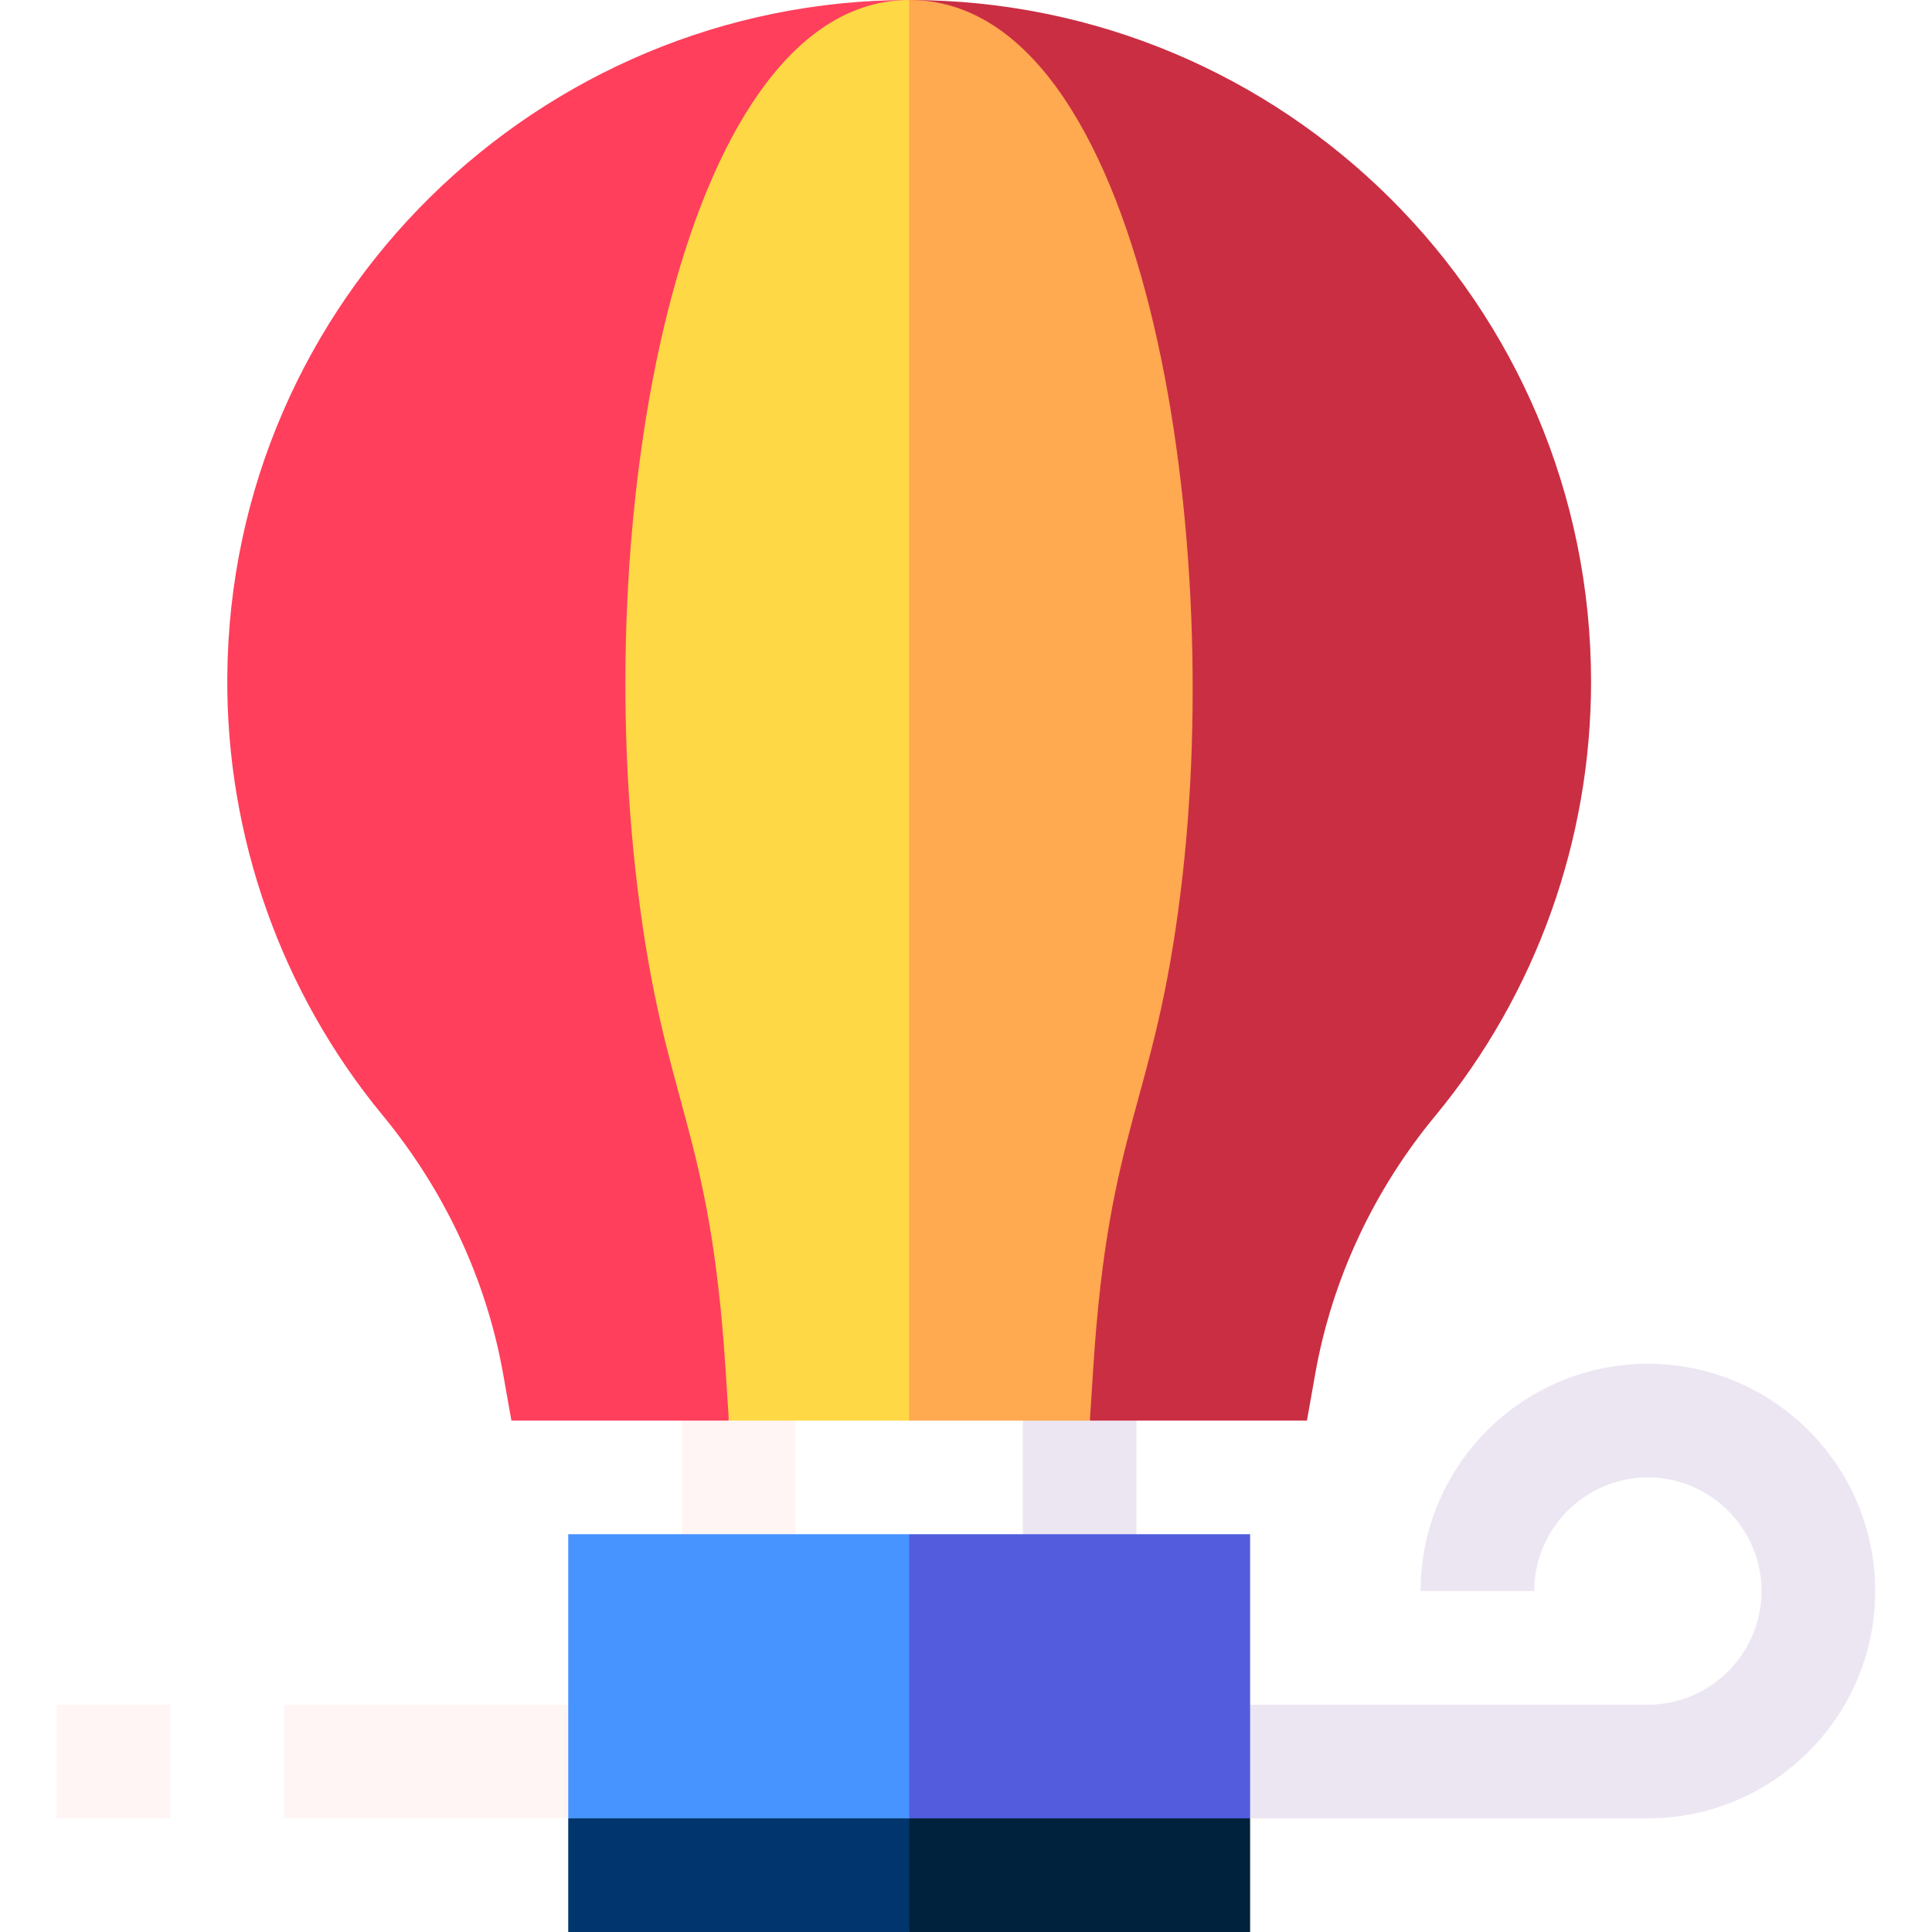
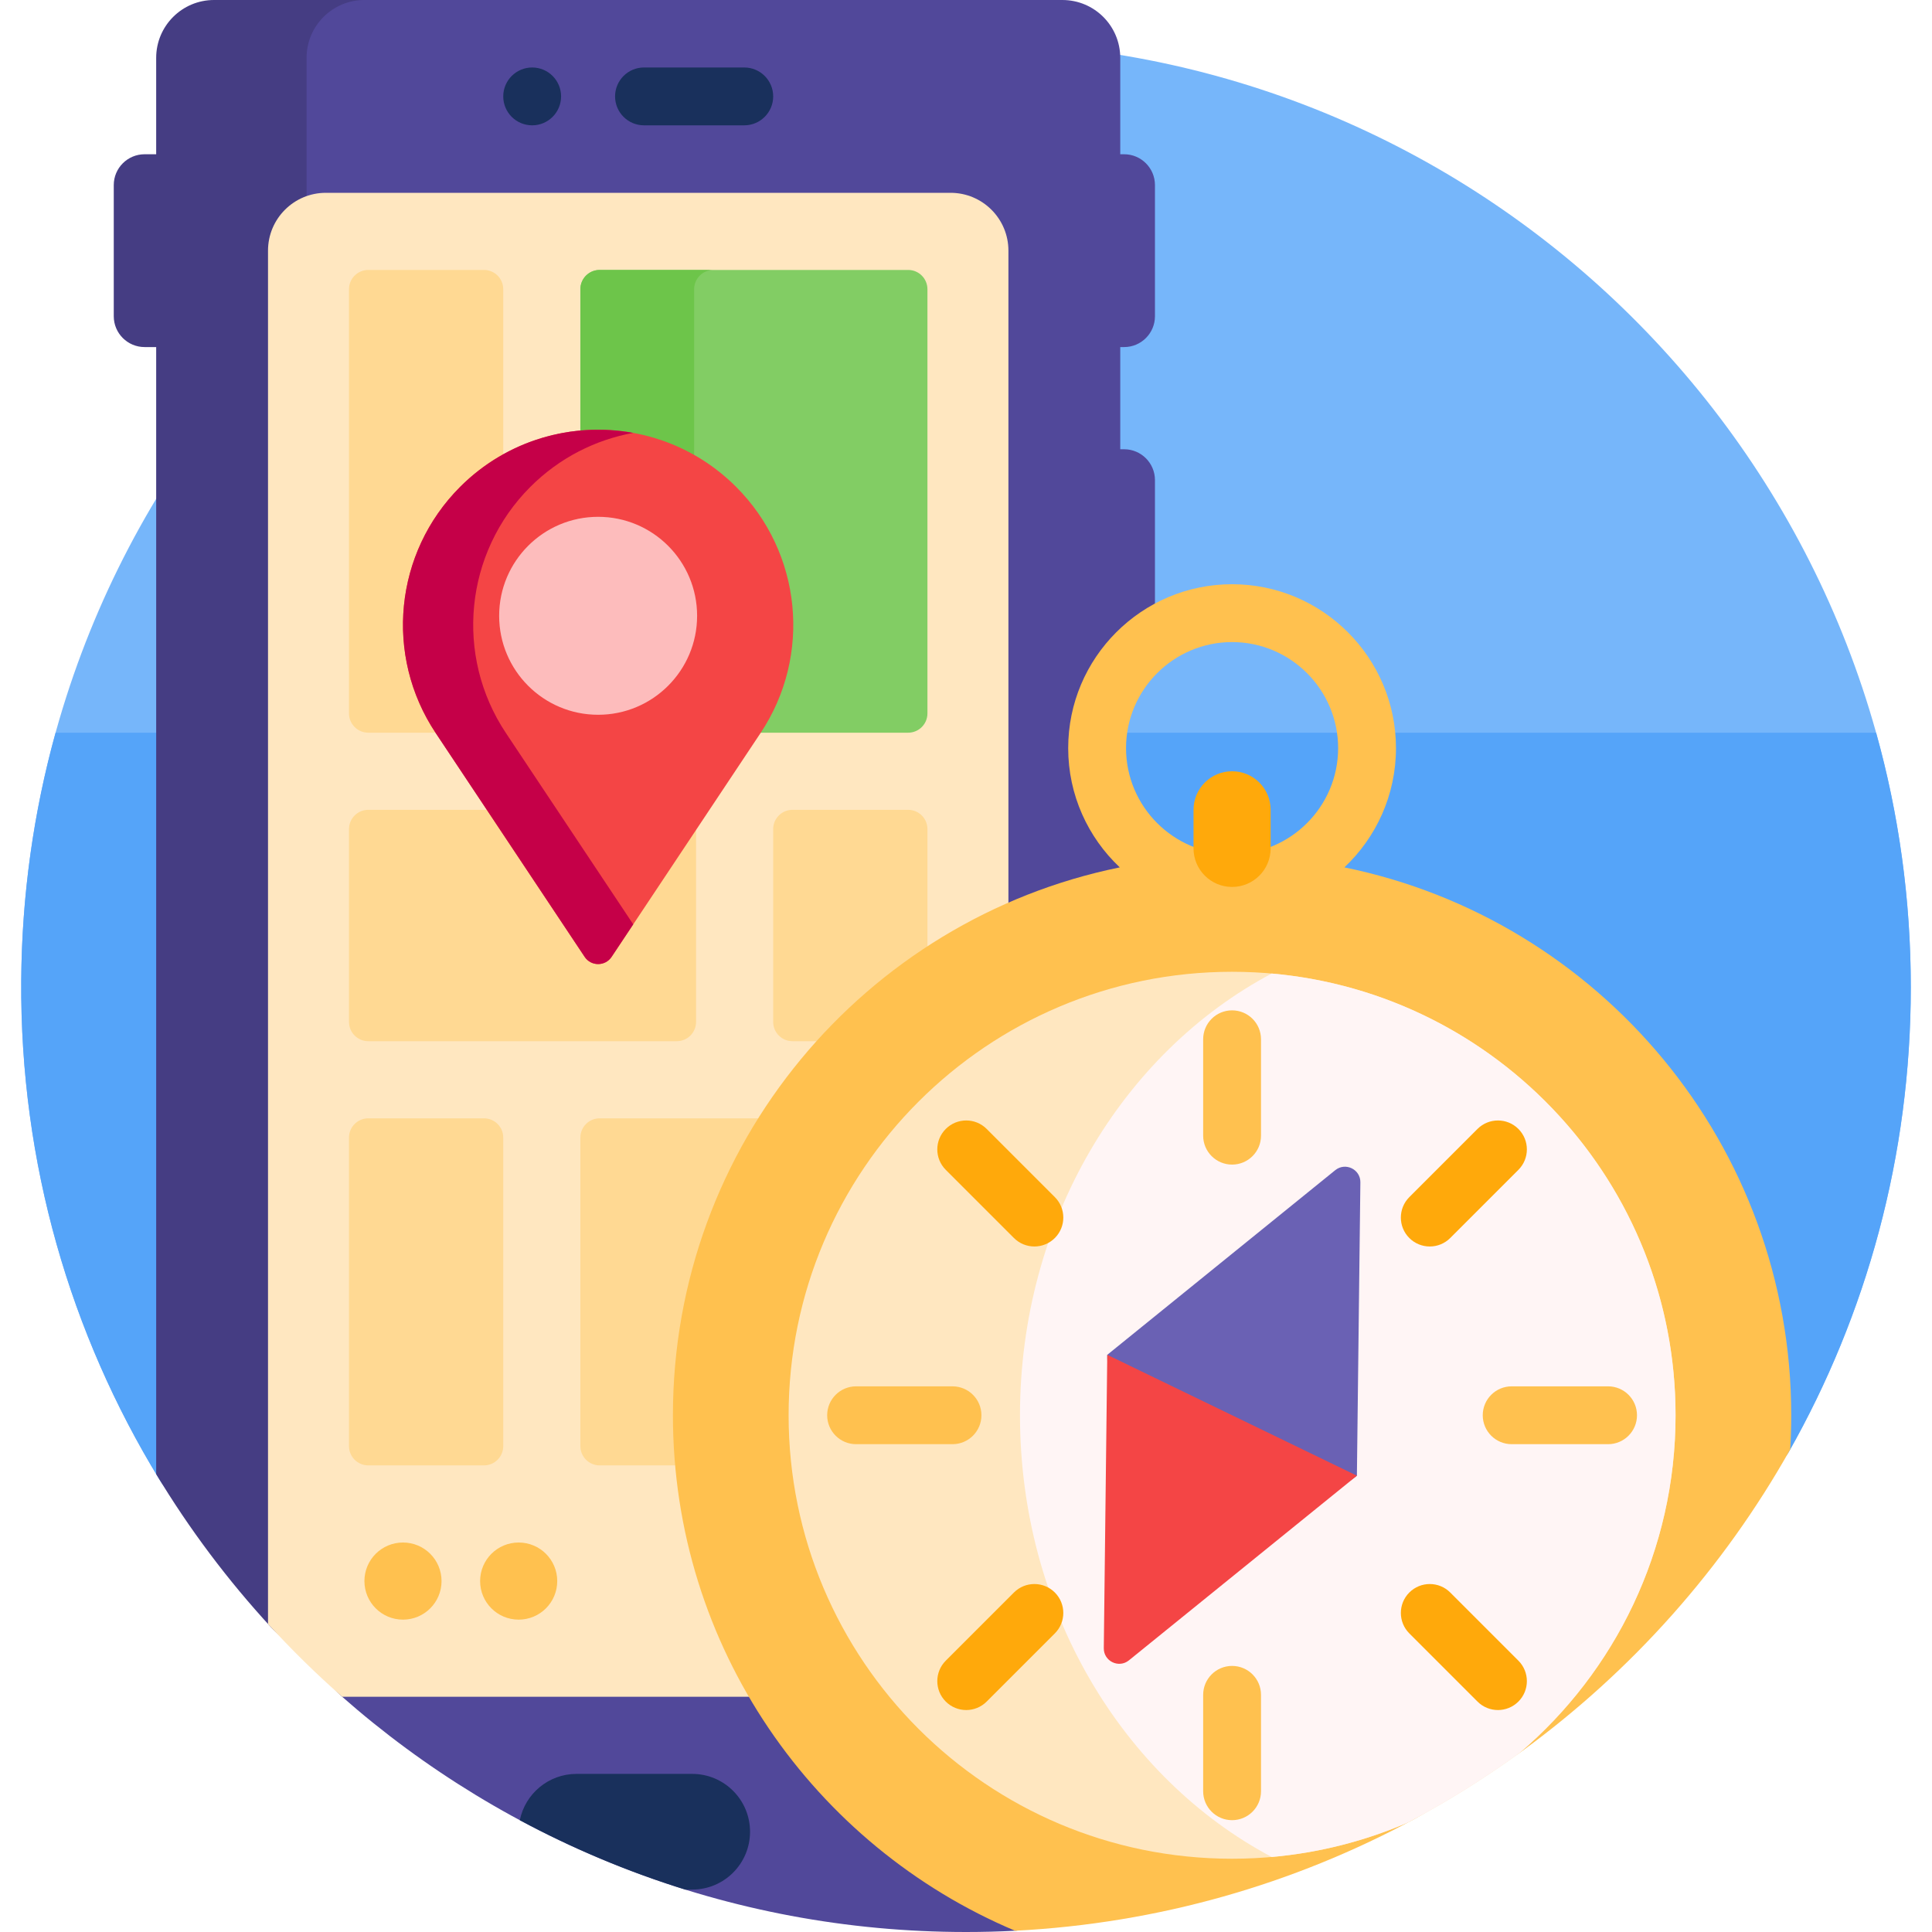
- <svg xmlns="http://www.w3.org/2000/svg" id="Capa_1" enable-background="new 0 0 510 510" height="512" viewBox="0 0 510 510" width="512">
+ <svg xmlns="http://www.w3.org/2000/svg" id="Capa_1" enable-background="new 0 0 501 501" height="512" viewBox="0 0 501 501" width="512">
  <g>
-     <g id="XMLID_1597_">
-       <g id="XMLID_1641_">
-         <path id="XMLID_1598_" d="m300 405-15 15-15-15c0-10.5 0-19.5 0-30l15-15 15 15z" fill="#ece6f2" />
-       </g>
-       <g id="XMLID_1620_">
-         <path id="XMLID_1593_" d="m210 405-15 15-15-15c0-10.5 0-19.5 0-30l15-15 15 15z" fill="#fff5f5" />
-       </g>
-       <g id="XMLID_1595_">
-         <path id="XMLID_1672_" d="m150 480c-20.2 0-63.2 0-75 0 0-10.5 0-19.5 0-30h75l15 15z" fill="#fff5f5" />
-       </g>
-       <path id="XMLID_1689_" d="m435 360c-33.1 0-60 26.9-60 60h30c0-16.5 13.5-30 30-30s30 13.5 30 30-13.5 30-30 30c-28.3 0-88.5 0-105 0l-15 15 15 15h105c33.1 0 60-26.9 60-60s-26.9-60-60-60z" fill="#ece6f2" />
-       <path id="XMLID_1754_" d="m150 405v75l45 15 45-15 15-37.5-15-37.5c-10.9 0-79 0-90 0z" fill="#4793ff" />
-       <path id="XMLID_1681_" d="m240 0 47.7 375h57.3l1.1-6.2 1.1-6.2c4.5-25.3 15.7-48.8 31.8-68.2 26.5-32.1 41-72.7 41-114.4 0-99.9-80.9-180-180-180z" fill="#ca2e43" />
-       <path id="XMLID_1688_" d="m60 178.7c-.3 42.1 14.2 83.2 41 115.7 16 19.4 27.3 42.9 31.8 68.2l1.1 6.2 1.1 6.2h57.3l47.7-375c-97.7 0-179.3 79-180 178.7z" fill="#ff3f5c" />
-       <path id="XMLID_1755_" d="m168.3 234.5c7 57.3 19 62.3 23.2 126.5.3 4.9.6 9.1.9 14h47.7l15-187.5-15.1-187.5c-58.8.1-84.5 130.4-71.7 234.5z" fill="#ffd845" />
-       <path id="XMLID_1748_" d="m330 405c-10.9 0-79 0-90 0v75l45 15 45-15c0-20.2 0-63.2 0-75z" fill="#525cdd" />
-       <path id="XMLID_1591_" d="m150 480v30h90l15-15-15-15c-10.9 0-79 0-90 0z" fill="#00366d" />
-       <path id="XMLID_1679_" d="m330 480c-10.9 0-79 0-90 0v30h90c0-10.5 0-19.5 0-30z" fill="#01223c" />
-       <path id="XMLID_1750_" d="m287.7 375c.3-4.9.6-9.1.9-14 4.1-64.2 16.2-69.5 23.1-125.9 12-96.9-10.1-235.2-71.7-235.1v375z" fill="#ffa951" />
-     </g>
-     <path d="m15 450h30v30h-30z" fill="#fff5f5" />
+     <path d="m41.306 383.592c-22.991-37.614-36.122-81.911-35.8-129.297.931-136.852 112.697-245.738 249.53-243.254 133.217 2.419 240.464 111.165 240.464 244.959 0 43.805-11.496 84.924-31.636 120.507-2.21 3.904-7.27 5.156-10.973 2.623-51.069-34.92-116.526-55.895-187.891-55.895-77.152 0-147.398 24.515-200.026 64.661-7.64 5.828-18.657 3.895-23.668-4.304z" fill="#76b6fa" />
+     <path d="m14.415 190h472.093c5.86 20.998 8.993 43.133 8.993 66 0 43.805-11.496 84.924-31.636 120.507-2.21 3.905-7.27 5.156-10.973 2.623-51.07-34.92-116.527-55.895-187.892-55.895-77.152 0-147.398 24.515-200.026 64.661-7.64 5.828-18.657 3.895-23.669-4.304-22.991-37.614-36.122-81.911-35.8-129.297.152-22.294 3.246-43.846 8.91-64.295z" fill="#55a4f9" />
+     <path d="m104.5 408.631c0 17.938-22.033 26.561-34.19 13.372-11.218-12.171-21.219-25.481-29.81-39.738v-292.265h-3c-4.418 0-8-3.582-8-8v-34c0-4.418 3.582-8 8-8h3v-25c0-8.284 6.716-15 15-15h49z" fill="#453d83" />
+     <path d="m290.5 90v26.5h1c4.418 0 8 3.582 8 8v34c0 4.418-3.582 8-8 8h-1v289.839c0 15.606-6.868 30.576-19.119 40.242-2.99 2.359-5.848 3.976-8.155 4.094-4.215.216-8.458.325-12.726.325-62.082 0-118.77-23.091-161.945-61.152-5.732-5.053-9.055-12.299-9.055-19.941v-404.907c0-8.284 6.716-15 15-15h181c8.284 0 15 6.716 15 15v25h1c4.418 0 8 3.582 8 8v34c0 4.418-3.582 8-8 8z" fill="#51489a" />
+     <path d="m261.5 65v360c0 8.284-6.716 15-15 15h-157.773c-6.749-5.938-13.168-12.242-19.227-18.88v-356.12c0-8.284 6.716-15 15-15h162c8.284 0 15 6.716 15 15z" fill="#ffe7c0" />
+     <path d="m155.5 70h80c2.761 0 5 2.239 5 5v110c0 2.761-2.239 5-5 5h-80c-2.761 0-5-2.239-5-5v-110c0-2.761 2.239-5 5-5z" fill="#82cd64" />
+     <path d="m185 190h-29.5c-2.761 0-5-2.239-5-5v-110c0-2.761 2.239-5 5-5h29.5c-2.761 0-5 2.239-5 5v110c0 2.761 2.239 5 5 5z" fill="#6dc54a" />
+     <path d="m114.5 410c0 5.523-4.477 10-10 10s-10-4.477-10-10 4.477-10 10-10 10 4.477 10 10zm20-10c-5.523 0-10 4.477-10 10s4.477 10 10 10 10-4.477 10-10-4.477-10-10-10z" fill="#ffc14f" />
+     <path d="m90.5 185v-110c0-2.761 2.239-5 5-5h30c2.761 0 5 2.239 5 5v110c0 2.761-2.239 5-5 5h-30c-2.761 0-5-2.239-5-5zm5 85h80c2.761 0 5-2.239 5-5v-50c0-2.761-2.239-5-5-5h-80c-2.761 0-5 2.239-5 5v50c0 2.761 2.239 5 5 5zm110 0h30c2.761 0 5-2.239 5-5v-50c0-2.761-2.239-5-5-5h-30c-2.761 0-5 2.239-5 5v50c0 2.761 2.239 5 5 5zm30 20.001h-80c-2.761 0-5 2.239-5 5v80c0 2.761 2.239 5 5 5h80c2.761 0 5-2.239 5-5v-80c0-2.762-2.238-5-5-5zm-110 0h-30c-2.761 0-5 2.239-5 5v80c0 2.761 2.239 5 5 5h30c2.761 0 5-2.239 5-5v-80c0-2.762-2.238-5-5-5z" fill="#ffd993" />
+     <path d="m151.613 248.129-38.636-58.054c-13.356-20.069-10.701-46.774 6.345-63.821 19.763-19.763 51.804-19.763 71.567 0 17.047 17.047 19.702 43.751 6.345 63.821l-38.634 58.054c-1.661 2.495-5.326 2.495-6.987 0z" fill="#f44545" />
+     <path d="m164.21 239.698-5.611 8.431c-1.66 2.495-5.326 2.495-6.986 0l-38.636-58.054c-13.356-20.069-10.701-46.774 6.345-63.821 12.207-12.207 29.098-16.874 44.887-14.001-9.773 1.778-19.124 6.445-26.68 14.001-17.047 17.047-19.702 43.751-6.345 63.821z" fill="#c50048" />
+     <path d="m180.772 159.686c0 14.175-11.491 25.666-25.666 25.666s-25.666-11.491-25.666-25.666 11.491-25.666 25.666-25.666 25.666 11.491 25.666 25.666z" fill="#fdbcbc" />
+     <path d="m193 32.5h-26c-4.142 0-7.5-3.358-7.5-7.5 0-4.142 3.358-7.5 7.5-7.5h26c4.142 0 7.5 3.358 7.5 7.5 0 4.142-3.358 7.5-7.5 7.5zm-47.5-7.5c0-4.142-3.358-7.5-7.5-7.5-4.142 0-7.5 3.358-7.5 7.5 0 4.142 3.358 7.5 7.5 7.5 4.142 0 7.5-3.358 7.5-7.5zm34 435h-30c-7.261 0-13.317 5.16-14.702 12.012 13.582 7.29 27.931 13.337 42.894 17.988h1.808c8.284 0 15-6.716 15-15 0-8.284-6.716-15-15-15z" fill="#19305c" />
+     <path d="m348.622 224.926c8.232-7.756 13.378-18.751 13.378-30.926 0-23.435-19.065-42.5-42.5-42.5s-42.5 19.065-42.5 42.5c0 12.175 5.146 23.17 13.378 30.926-66.124 13.482-115.878 71.968-115.878 142.074 0 60.125 36.595 111.702 88.726 133.675 37.224-1.905 72.254-12.118 103.272-28.822 6.066-3.267 9.757-6.979 15.502-10.729 3.571-2.331 9.299-4.554 12.738-7.063 28.405-20.722 52.184-47.406 69.496-78.212.176-2.928.266-5.879.266-8.851 0-70.104-49.754-128.59-115.878-142.072zm-29.122-58.426c15.163 0 27.5 12.336 27.5 27.5s-12.337 27.5-27.5 27.5-27.5-12.336-27.5-27.5 12.337-27.5 27.5-27.5z" fill="#ffc14f" />
+     <path d="m434.5 367c0 35.058-15.688 66.452-40.426 87.545-9.21 6.672-18.903 12.718-29.016 18.077-13.97 6.034-29.373 9.378-45.558 9.378-63.513 0-115-51.487-115-115s51.487-115 115-115 115 51.487 115 115z" fill="#ffe7c0" />
+     <path d="m434.5 367c0 35.059-15.688 66.453-40.428 87.546-9.209 6.671-18.901 12.717-29.013 18.076-10.981 4.743-22.847 7.824-35.283 8.925-38.616-20.481-65.276-64.076-65.276-114.547s26.66-94.066 65.276-114.547c58.699 5.198 104.724 54.498 104.724 114.547z" fill="#fff5f5" />
+     <path d="m319.5 230c-5.523 0-10-4.477-10-10v-10c0-5.523 4.477-10 10-10 5.523 0 10 4.477 10 10v10c0 5.523-4.477 10-10 10zm-45.962 182.962c-2.929-2.929-7.678-2.929-10.607 0l-17.678 17.678c-2.929 2.929-2.929 7.678 0 10.607 2.929 2.929 7.678 2.929 10.607 0l17.678-17.678c2.929-2.929 2.929-7.678 0-10.607zm120.208-120.208c-2.929-2.929-7.678-2.929-10.607 0l-17.678 17.678c-2.929 2.929-2.929 7.678 0 10.607 2.929 2.929 7.678 2.929 10.607 0l17.678-17.678c2.929-2.93 2.929-7.678 0-10.607zm-28.284 130.815 17.678 17.678c2.929 2.929 7.678 2.929 10.607 0 2.929-2.929 2.929-7.678 0-10.607l-17.678-17.678c-2.929-2.929-7.678-2.929-10.607 0-2.929 2.929-2.929 7.678 0 10.607zm-120.208-120.209 17.678 17.678c2.929 2.929 7.678 2.929 10.607 0 2.929-2.929 2.929-7.678 0-10.607l-17.678-17.678c-2.929-2.929-7.678-2.929-10.607 0-2.929 2.93-2.929 7.678 0 10.607z" fill="#ffa90b" />
+     <path d="m247 374.5h-25c-4.142 0-7.5-3.358-7.5-7.5 0-4.142 3.358-7.5 7.5-7.5h25c4.142 0 7.5 3.358 7.5 7.5 0 4.142-3.358 7.5-7.5 7.5zm177.5-7.5c0-4.142-3.358-7.5-7.5-7.5h-25c-4.142 0-7.5 3.358-7.5 7.5 0 4.142 3.358 7.5 7.5 7.5h25c4.142 0 7.5-3.358 7.5-7.5zm-112.5 72.5v25c0 4.142 3.358 7.5 7.5 7.5 4.142 0 7.5-3.358 7.5-7.5v-25c0-4.142-3.358-7.5-7.5-7.5-4.142 0-7.5 3.358-7.5 7.5zm0-170v25c0 4.142 3.358 7.5 7.5 7.5 4.142 0 7.5-3.358 7.5-7.5v-25c0-4.142-3.358-7.5-7.5-7.5-4.142 0-7.5 3.358-7.5 7.5z" fill="#ffc14f" />
+     <path d="m351.867 382.673c-7.092 5.744-16.866 6.872-25.08 2.895l-26.372-12.77c-8.214-3.978-13.39-12.344-13.282-21.47l59.118-47.882c2.632-2.132 6.557-.231 6.517 3.156z" fill="#6a61b4" />
+     <path d="m351.867 382.673-59.118 47.882c-2.632 2.132-6.557.231-6.517-3.156l.901-76.071z" fill="#f44545" />
  </g>
</svg>
